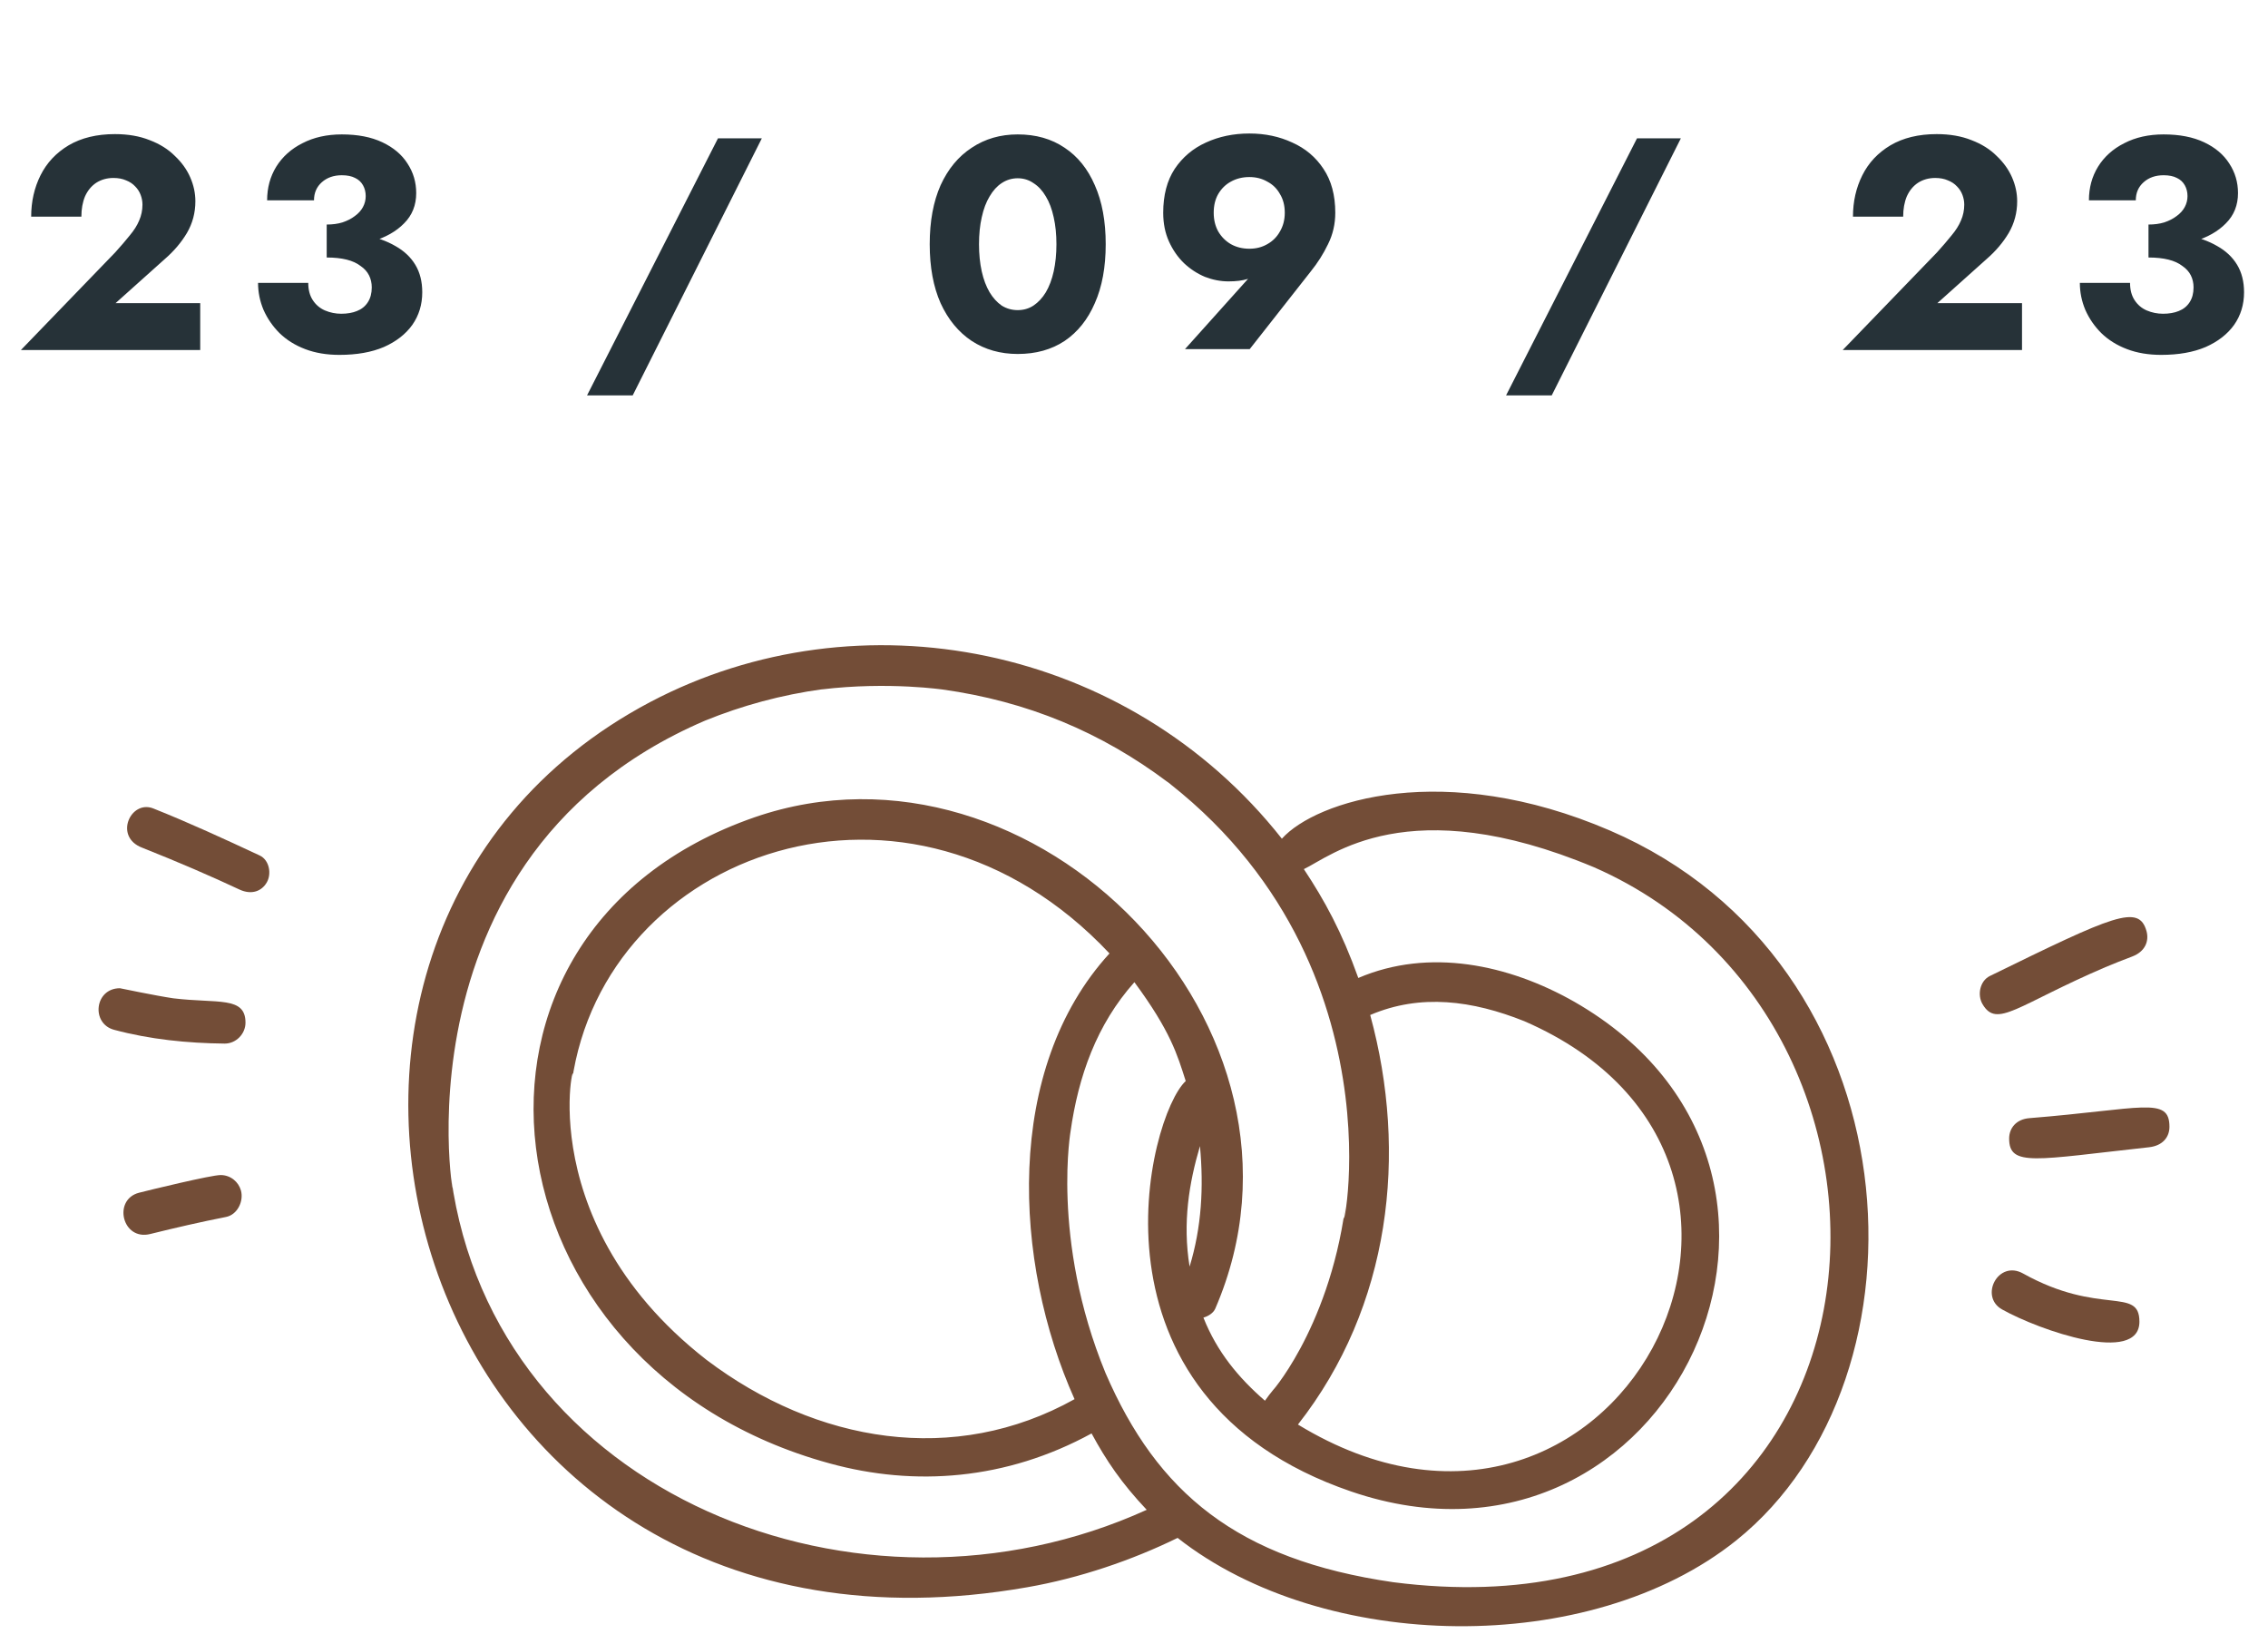
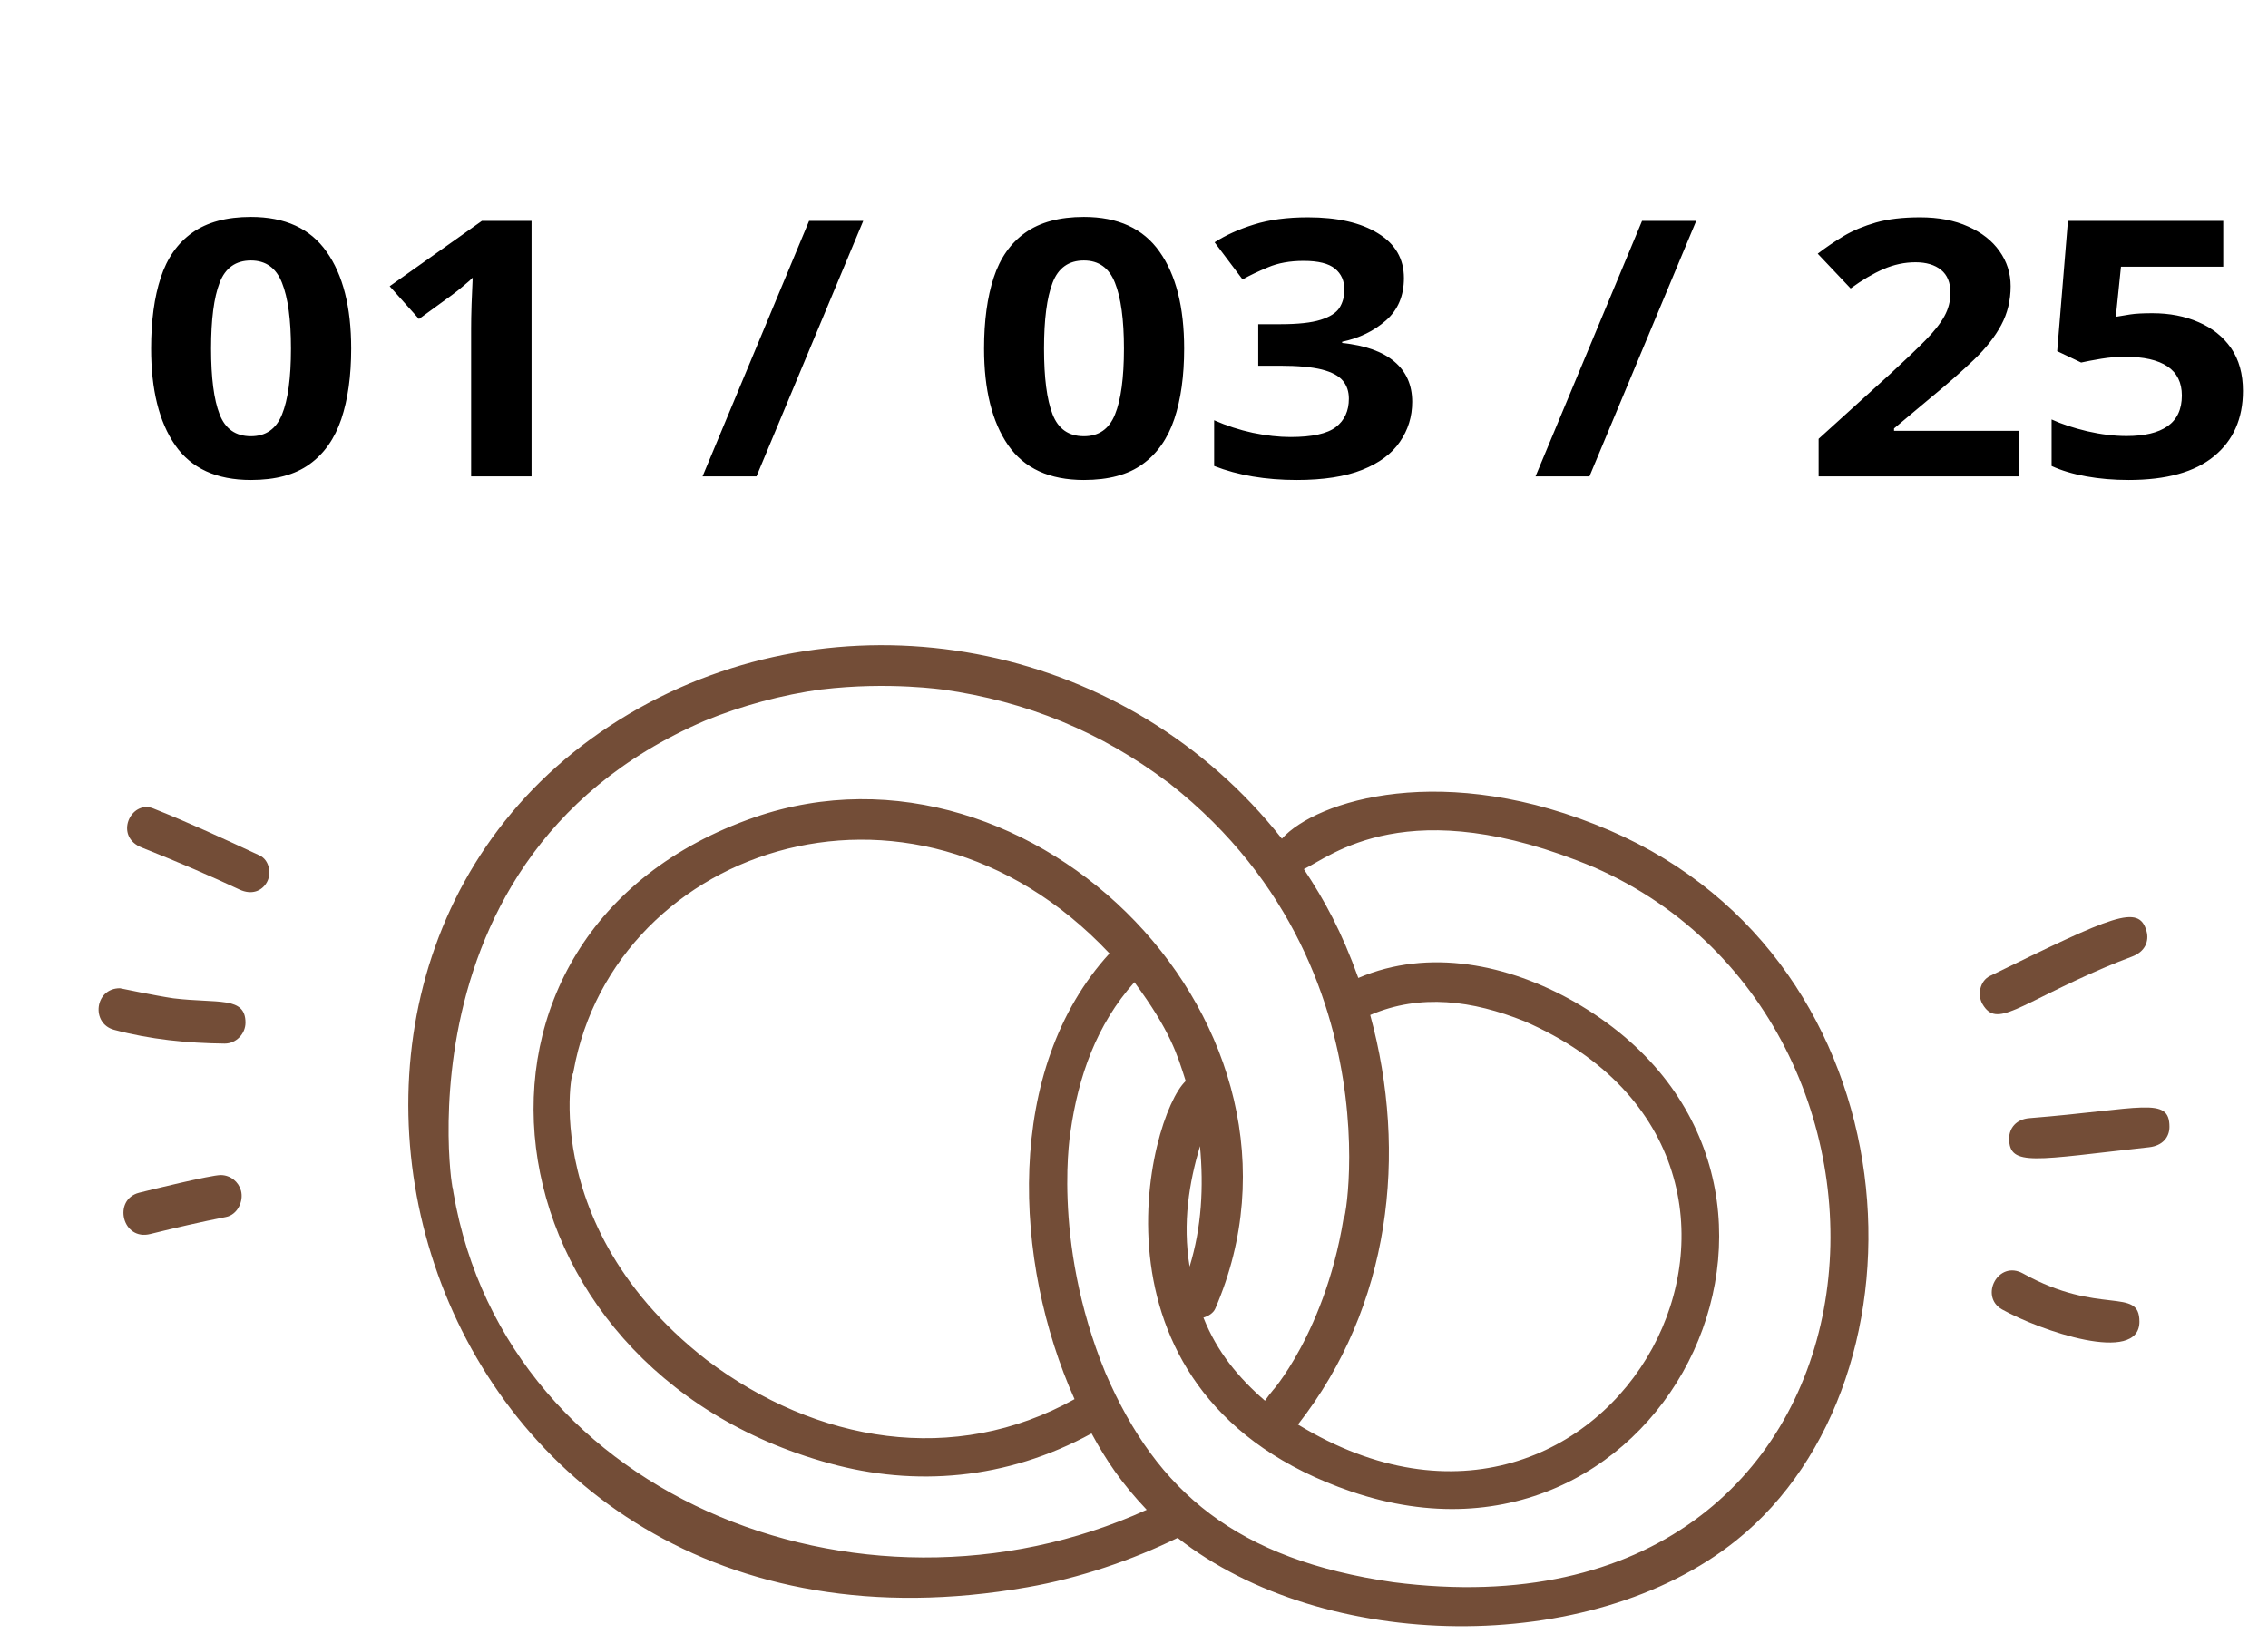
<svg xmlns="http://www.w3.org/2000/svg" width="150" height="108" viewBox="0 0 150 108" fill="none">
-   <path d="M1.382 23.149H13.242V20.049H7.642L10.902 17.129C11.502 16.609 11.989 16.036 12.362 15.409C12.736 14.769 12.922 14.069 12.922 13.309C12.922 12.776 12.809 12.249 12.582 11.729C12.356 11.209 12.016 10.736 11.562 10.309C11.122 9.869 10.569 9.523 9.902 9.269C9.236 9.002 8.469 8.869 7.602 8.869C6.402 8.869 5.382 9.116 4.542 9.609C3.716 10.102 3.096 10.762 2.682 11.589C2.269 12.416 2.062 13.329 2.062 14.329H5.382C5.382 13.822 5.462 13.376 5.622 12.989C5.796 12.602 6.042 12.303 6.362 12.089C6.696 11.876 7.076 11.769 7.502 11.769C7.822 11.769 8.102 11.822 8.342 11.929C8.582 12.023 8.782 12.156 8.942 12.329C9.102 12.489 9.222 12.676 9.302 12.889C9.382 13.102 9.422 13.316 9.422 13.529C9.422 13.902 9.349 14.256 9.202 14.589C9.069 14.909 8.862 15.236 8.582 15.569C8.316 15.902 7.996 16.276 7.622 16.689L1.382 23.149ZM21.607 16.369C22.714 16.369 23.714 16.236 24.607 15.969C25.501 15.703 26.207 15.303 26.727 14.769C27.261 14.236 27.527 13.569 27.527 12.769C27.527 12.049 27.334 11.396 26.947 10.809C26.574 10.223 26.021 9.756 25.287 9.409C24.554 9.062 23.661 8.889 22.607 8.889C21.621 8.889 20.754 9.082 20.007 9.469C19.261 9.842 18.681 10.363 18.267 11.029C17.867 11.682 17.667 12.422 17.667 13.249H20.767C20.767 12.756 20.941 12.356 21.287 12.049C21.634 11.742 22.074 11.589 22.607 11.589C22.967 11.589 23.261 11.649 23.487 11.769C23.714 11.876 23.887 12.036 24.007 12.249C24.127 12.463 24.187 12.703 24.187 12.969C24.187 13.223 24.127 13.463 24.007 13.689C23.887 13.916 23.707 14.116 23.467 14.289C23.241 14.463 22.967 14.602 22.647 14.709C22.341 14.803 21.994 14.849 21.607 14.849V16.369ZM22.447 23.469C23.594 23.469 24.574 23.296 25.387 22.949C26.201 22.589 26.827 22.102 27.267 21.489C27.707 20.863 27.927 20.142 27.927 19.329C27.927 18.622 27.774 18.016 27.467 17.509C27.161 17.003 26.721 16.589 26.147 16.269C25.574 15.936 24.901 15.696 24.127 15.549C23.367 15.389 22.527 15.309 21.607 15.309V17.029C22.114 17.029 22.554 17.076 22.927 17.169C23.301 17.262 23.607 17.402 23.847 17.589C24.101 17.762 24.287 17.969 24.407 18.209C24.527 18.449 24.587 18.716 24.587 19.009C24.587 19.396 24.501 19.723 24.327 19.989C24.154 20.256 23.914 20.449 23.607 20.569C23.314 20.689 22.967 20.749 22.567 20.749C22.194 20.749 21.834 20.676 21.487 20.529C21.154 20.383 20.887 20.156 20.687 19.849C20.487 19.543 20.387 19.163 20.387 18.709H17.067C17.067 19.323 17.187 19.916 17.427 20.489C17.681 21.062 18.034 21.576 18.487 22.029C18.954 22.483 19.521 22.836 20.187 23.089C20.854 23.343 21.607 23.469 22.447 23.469ZM47.485 9.149L38.825 26.149H41.845L50.385 9.149H47.485ZM64.749 16.149C64.749 15.496 64.809 14.902 64.93 14.369C65.049 13.822 65.223 13.363 65.45 12.989C65.676 12.602 65.943 12.309 66.249 12.109C66.57 11.896 66.923 11.789 67.309 11.789C67.696 11.789 68.043 11.896 68.35 12.109C68.669 12.309 68.943 12.602 69.169 12.989C69.396 13.363 69.57 13.822 69.689 14.369C69.809 14.902 69.87 15.496 69.87 16.149C69.87 16.802 69.809 17.402 69.689 17.949C69.57 18.483 69.396 18.942 69.169 19.329C68.943 19.703 68.669 19.996 68.35 20.209C68.043 20.409 67.696 20.509 67.309 20.509C66.923 20.509 66.57 20.409 66.249 20.209C65.943 19.996 65.676 19.703 65.45 19.329C65.223 18.942 65.049 18.483 64.93 17.949C64.809 17.402 64.749 16.802 64.749 16.149ZM61.489 16.149C61.489 17.669 61.73 18.969 62.209 20.049C62.703 21.129 63.389 21.962 64.269 22.549C65.15 23.122 66.163 23.409 67.309 23.409C68.51 23.409 69.543 23.122 70.409 22.549C71.276 21.962 71.943 21.129 72.409 20.049C72.889 18.969 73.129 17.669 73.129 16.149C73.129 14.629 72.889 13.329 72.409 12.249C71.943 11.169 71.276 10.342 70.409 9.769C69.543 9.182 68.51 8.889 67.309 8.889C66.163 8.889 65.15 9.182 64.269 9.769C63.389 10.342 62.703 11.169 62.209 12.249C61.73 13.329 61.489 14.629 61.489 16.149ZM84.972 14.069C84.972 14.536 84.865 14.949 84.652 15.309C84.452 15.669 84.172 15.949 83.812 16.149C83.465 16.349 83.072 16.449 82.632 16.449C82.178 16.449 81.772 16.349 81.412 16.149C81.065 15.949 80.785 15.669 80.572 15.309C80.372 14.949 80.272 14.536 80.272 14.069C80.272 13.589 80.372 13.176 80.572 12.829C80.785 12.469 81.065 12.196 81.412 12.009C81.772 11.809 82.178 11.709 82.632 11.709C83.072 11.709 83.465 11.809 83.812 12.009C84.172 12.196 84.452 12.469 84.652 12.829C84.865 13.176 84.972 13.589 84.972 14.069ZM82.652 23.089L86.692 17.949C87.145 17.389 87.525 16.789 87.832 16.149C88.152 15.509 88.312 14.816 88.312 14.069C88.312 12.909 88.052 11.943 87.532 11.169C87.025 10.396 86.338 9.816 85.472 9.429C84.618 9.029 83.672 8.829 82.632 8.829C81.578 8.829 80.618 9.029 79.752 9.429C78.898 9.816 78.212 10.396 77.692 11.169C77.185 11.943 76.932 12.909 76.932 14.069C76.932 14.776 77.058 15.409 77.312 15.969C77.565 16.529 77.898 17.009 78.312 17.409C78.725 17.796 79.185 18.096 79.692 18.309C80.212 18.509 80.732 18.609 81.252 18.609C81.758 18.609 82.178 18.556 82.512 18.449C82.858 18.329 83.218 18.089 83.592 17.729L82.912 18.029L78.372 23.089H82.652ZM108.267 9.149L99.607 26.149H102.627L111.167 9.149H108.267ZM121.871 23.149H133.731V20.049H128.131L131.391 17.129C131.991 16.609 132.477 16.036 132.851 15.409C133.224 14.769 133.411 14.069 133.411 13.309C133.411 12.776 133.297 12.249 133.071 11.729C132.844 11.209 132.504 10.736 132.051 10.309C131.611 9.869 131.057 9.523 130.391 9.269C129.724 9.002 128.957 8.869 128.091 8.869C126.891 8.869 125.871 9.116 125.031 9.609C124.204 10.102 123.584 10.762 123.171 11.589C122.757 12.416 122.551 13.329 122.551 14.329H125.871C125.871 13.822 125.951 13.376 126.111 12.989C126.284 12.602 126.531 12.303 126.851 12.089C127.184 11.876 127.564 11.769 127.991 11.769C128.311 11.769 128.591 11.822 128.831 11.929C129.071 12.023 129.271 12.156 129.431 12.329C129.591 12.489 129.711 12.676 129.791 12.889C129.871 13.102 129.911 13.316 129.911 13.529C129.911 13.902 129.837 14.256 129.691 14.589C129.557 14.909 129.351 15.236 129.071 15.569C128.804 15.902 128.484 16.276 128.111 16.689L121.871 23.149ZM142.096 16.369C143.202 16.369 144.202 16.236 145.096 15.969C145.989 15.703 146.696 15.303 147.216 14.769C147.749 14.236 148.016 13.569 148.016 12.769C148.016 12.049 147.822 11.396 147.436 10.809C147.062 10.223 146.509 9.756 145.776 9.409C145.042 9.062 144.149 8.889 143.096 8.889C142.109 8.889 141.242 9.082 140.496 9.469C139.749 9.842 139.169 10.363 138.756 11.029C138.356 11.682 138.156 12.422 138.156 13.249H141.256C141.256 12.756 141.429 12.356 141.776 12.049C142.122 11.742 142.562 11.589 143.096 11.589C143.456 11.589 143.749 11.649 143.976 11.769C144.202 11.876 144.376 12.036 144.496 12.249C144.616 12.463 144.676 12.703 144.676 12.969C144.676 13.223 144.616 13.463 144.496 13.689C144.376 13.916 144.196 14.116 143.956 14.289C143.729 14.463 143.456 14.602 143.136 14.709C142.829 14.803 142.482 14.849 142.096 14.849V16.369ZM142.936 23.469C144.082 23.469 145.062 23.296 145.876 22.949C146.689 22.589 147.316 22.102 147.756 21.489C148.196 20.863 148.416 20.142 148.416 19.329C148.416 18.622 148.262 18.016 147.956 17.509C147.649 17.003 147.209 16.589 146.636 16.269C146.062 15.936 145.389 15.696 144.616 15.549C143.856 15.389 143.016 15.309 142.096 15.309V17.029C142.602 17.029 143.042 17.076 143.416 17.169C143.789 17.262 144.096 17.402 144.336 17.589C144.589 17.762 144.776 17.969 144.896 18.209C145.016 18.449 145.076 18.716 145.076 19.009C145.076 19.396 144.989 19.723 144.816 19.989C144.642 20.256 144.402 20.449 144.096 20.569C143.802 20.689 143.456 20.749 143.056 20.749C142.682 20.749 142.322 20.676 141.976 20.529C141.642 20.383 141.376 20.156 141.176 19.849C140.976 19.543 140.876 19.163 140.876 18.709H137.556C137.556 19.323 137.676 19.916 137.916 20.489C138.169 21.062 138.522 21.576 138.976 22.029C139.442 22.483 140.009 22.836 140.676 23.089C141.342 23.343 142.096 23.469 142.936 23.469Z" fill="#263238" />
+   <defs />
  <path d="M92.149 104.635C81.809 103.139 76.535 98.7 73.121 90.812C69.447 81.888 70.872 74.472 70.798 74.863C71.319 71.167 72.531 67.749 75.027 64.954C77.413 68.187 77.862 69.739 78.421 71.492C75.948 73.776 71.086 92.388 89.365 98.637C110.49 105.855 123.705 77.474 104.124 66.25C99.783 63.779 94.516 62.67 89.835 64.675C88.741 61.616 87.605 59.544 86.234 57.477C87.987 56.66 93.11 52.205 105.419 57.352C129.531 67.899 126.27 109.018 92.149 104.635ZM71.068 92.53C63.119 96.964 53.995 95.427 46.727 89.93C34.445 80.365 38.441 68.222 37.822 71.534C39.966 56.323 60.125 48.956 73.379 63.053C66.391 70.689 67.004 83.465 71.068 92.53ZM79.363 75.794C79.615 78.501 79.473 81.161 78.677 83.763C78.202 80.85 78.647 78.212 79.363 75.794ZM100.805 67.529C122.531 76.95 106.669 106.905 85.843 94.208C91.977 86.387 93.126 76.292 90.622 67.124C93.964 65.696 97.393 66.169 100.805 67.529ZM29.838 77.889C30.758 83.084 24.438 57.18 46.627 47.658C49.057 46.668 51.679 45.949 54.416 45.577C54.383 45.583 54.348 45.59 54.315 45.595C58.833 45.048 62.525 45.633 62.334 45.598C67.932 46.379 72.822 48.407 77.25 51.738C77.227 51.719 77.205 51.7 77.182 51.68C77.234 51.721 77.417 51.863 77.455 51.892C77.434 51.878 77.415 51.863 77.396 51.849C93.72 64.726 88.108 84.672 88.969 79.841C87.847 88.095 83.762 92.438 84.256 91.854C83.981 92.201 83.877 92.318 83.66 92.632C81.912 91.112 80.494 89.411 79.591 87.136C79.912 87.045 80.248 86.836 80.373 86.547C88.422 67.954 68.379 47.674 49.904 54.049C27.885 61.684 31.719 90.46 54.869 96.777C60.493 98.325 66.549 97.881 72.194 94.796C73.172 96.6 74.165 98.071 75.841 99.847C56.869 108.476 32.706 98.816 29.838 77.889ZM106.466 54.92C95.538 50.218 87.04 52.944 84.78 55.465C74.631 42.606 56.832 39.139 43.001 46.428C13.166 62.18 27.098 112.137 67.942 104.968C71.398 104.365 74.864 103.183 77.885 101.705C87.549 109.309 105.165 109.616 114.829 101.873C128.264 91.098 126.781 63.667 106.466 54.92Z" fill="#734D37" />
  <path d="M17.174 56.574C14.839 55.485 12.511 54.408 10.121 53.458C8.636 52.89 7.509 55.341 9.402 56.06C11.804 57.014 13.982 57.955 15.853 58.834C16.647 59.196 17.308 58.935 17.641 58.362C17.976 57.792 17.818 56.875 17.174 56.574Z" fill="#734D37" />
  <path d="M11.461 66.02C10.326 65.854 7.933 65.354 7.933 65.354C6.254 65.354 6.001 67.689 7.546 68.103C9.928 68.741 12.393 68.987 14.853 69.015C15.605 69.022 16.236 68.378 16.236 67.631C16.236 65.866 14.404 66.376 11.461 66.02Z" fill="#734D37" />
  <path d="M14.592 77.709C13.954 77.709 9.835 78.713 9.197 78.878C7.44 79.33 8.08 82.085 9.951 81.604C11.608 81.194 13.272 80.81 14.949 80.48C15.703 80.331 16.128 79.441 15.937 78.734C15.78 78.168 15.258 77.709 14.592 77.709Z" fill="#734D37" />
  <path d="M139.246 63.96C139.832 63.713 140.423 63.481 141.022 63.255C141.866 62.934 142.146 62.25 141.967 61.584C141.461 59.766 139.813 60.529 131.606 64.544C130.941 64.871 130.763 65.802 131.12 66.406C132.072 68.034 133.41 66.463 139.246 63.96Z" fill="#734D37" />
  <path d="M134.23 73.945C133.344 74.011 132.88 74.611 132.88 75.294C132.88 77.188 134.6 76.694 142.133 75.87C143.049 75.766 143.482 75.188 143.482 74.52C143.482 72.477 141.664 73.347 134.23 73.945Z" fill="#734D37" />
  <path d="M133.804 84.22C132.148 83.296 130.892 85.747 132.416 86.598C134.921 87.997 141.496 90.272 141.496 87.406C141.496 85.06 138.866 87.041 133.804 84.22Z" fill="#734D37" />
+   <text style="fill: rgb(0, 0, 0); font-family: 'Devanagari MT'; font-size: 28px; font-weight: 700; white-space: pre;" x="4.585" y="35.866" transform="matrix(0.947295, 0, 0, 0.845435, 4.686935, 1.181175)">01 / 03 / 25</text>
</svg>
